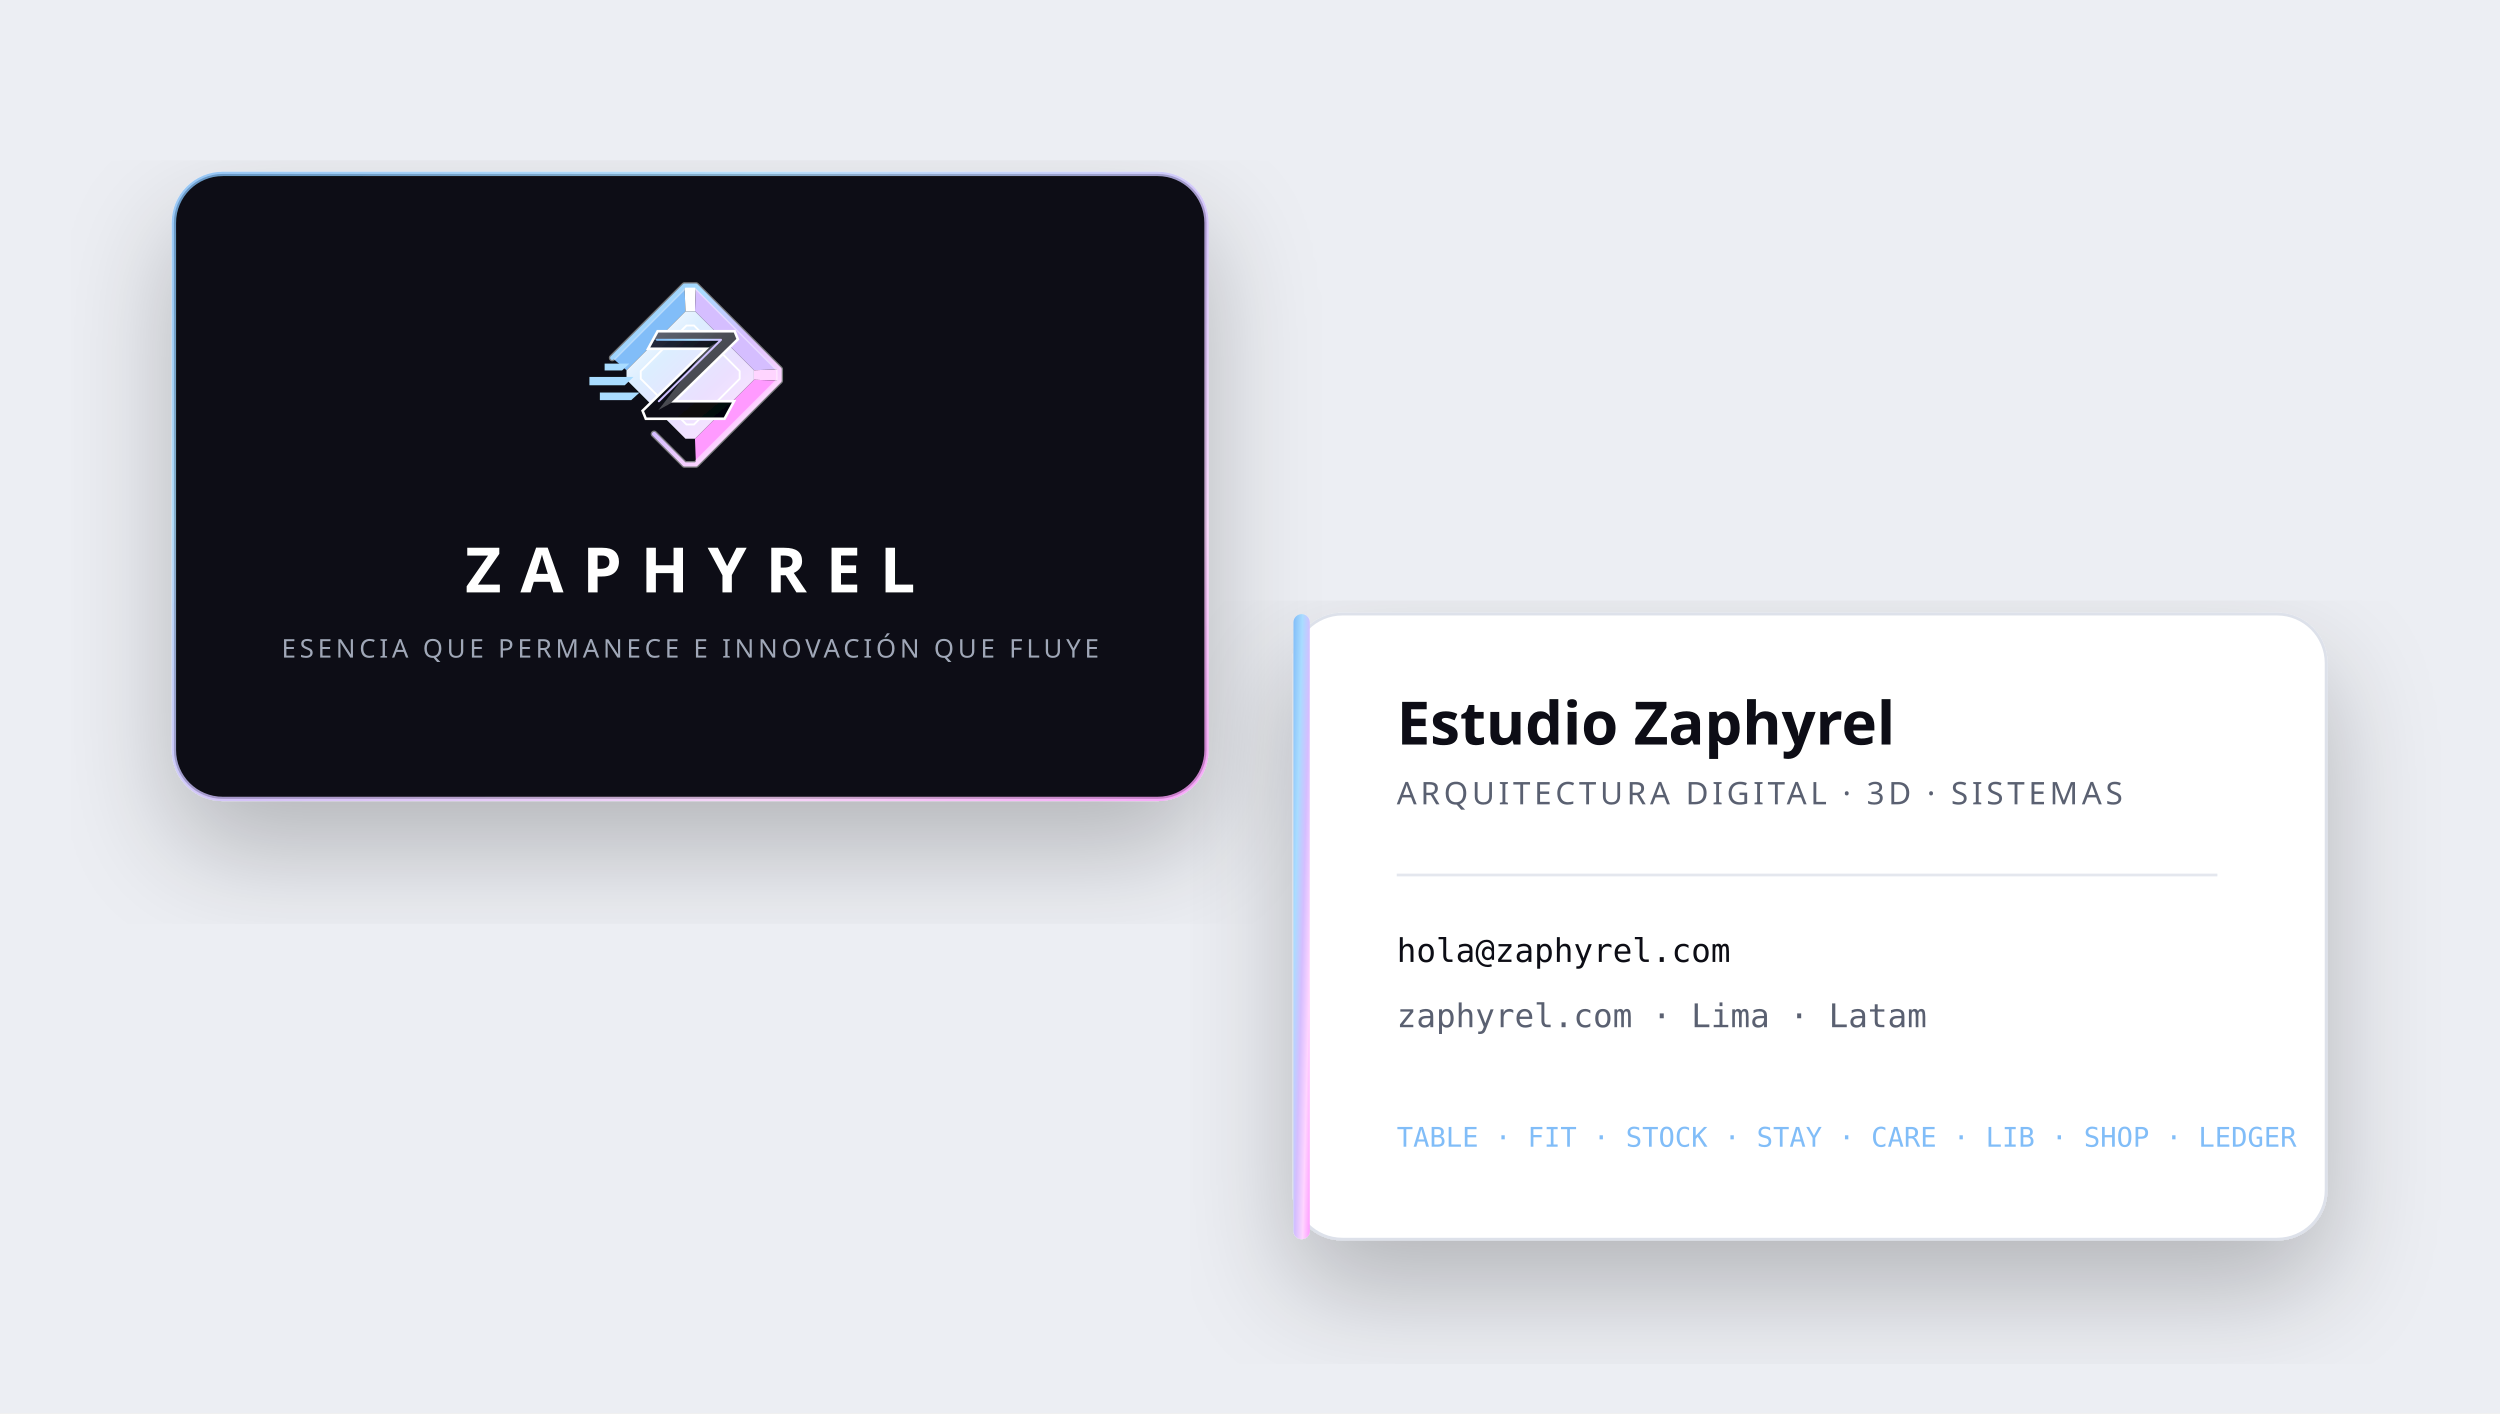
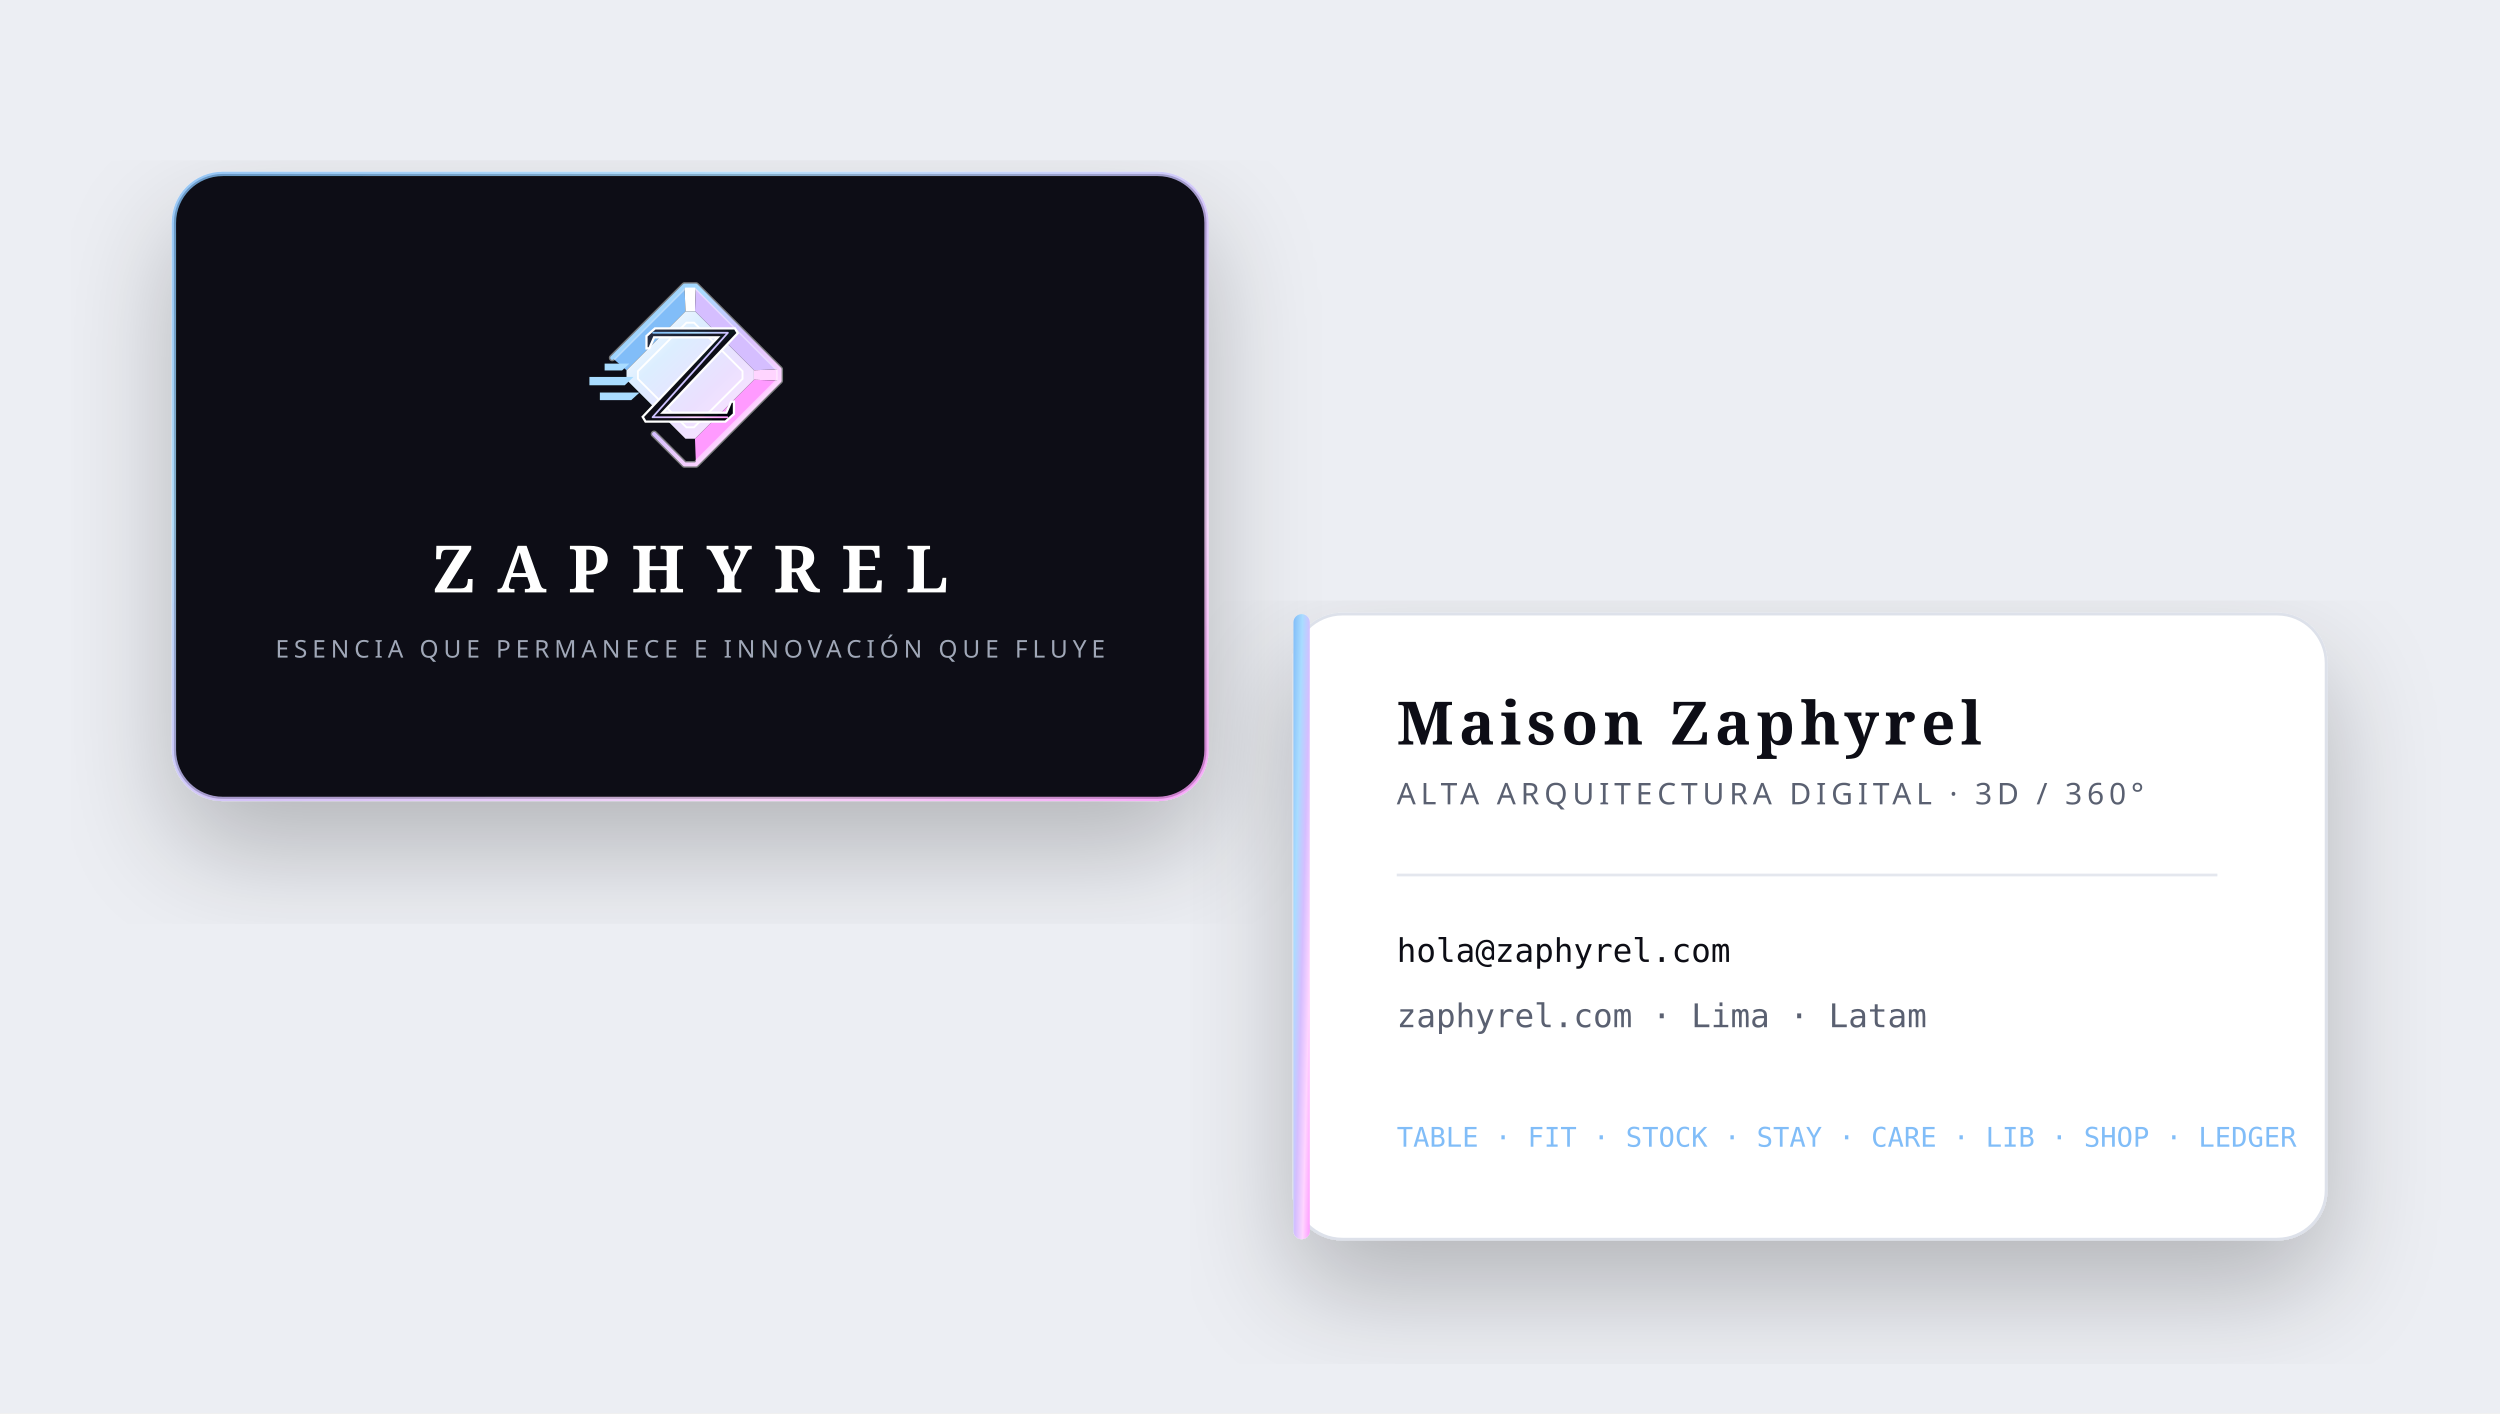
- <svg xmlns="http://www.w3.org/2000/svg" viewBox="0 0 920 520" width="920" height="520" role="img" aria-label="Mockup tarjeta de presentación Zaphyrel v7">
+ <svg xmlns="http://www.w3.org/2000/svg" viewBox="0 0 920 520" width="920" height="520" role="img" aria-label="Mockup tarjeta de presentación Zaphyrel v8">
  <defs>
-     <linearGradient id="tc7-p" x1="0" y1="0" x2="1" y2="1">
+     <linearGradient id="tc8-p" x1="0" y1="0" x2="1" y2="1">
      <stop offset="0" stop-color="#81BDF8" />
      <stop offset="0.28" stop-color="#A9DCFF" />
      <stop offset="0.54" stop-color="#D5BEFF" />
      <stop offset="0.78" stop-color="#FFD5FF" />
      <stop offset="1" stop-color="#FF9AFF" />
    </linearGradient>
-     <linearGradient id="tc7-tbl" x1="0.06" y1="0.04" x2="0.94" y2="0.96">
+     <linearGradient id="tc8-tbl" x1="0.06" y1="0.04" x2="0.94" y2="0.96">
      <stop offset="0" stop-color="#FFFFFF" />
      <stop offset="0.3" stop-color="#DCEEFF" />
      <stop offset="0.65" stop-color="#EBE0FF" />
      <stop offset="1" stop-color="#FFE6FF" />
    </linearGradient>
-     <linearGradient id="tc7-obs" x1="0.1" y1="0.05" x2="0.9" y2="0.95">
-       <stop offset="0" stop-color="#272D40" />
-       <stop offset="0.45" stop-color="#0E111A" />
-       <stop offset="1" stop-color="#040509" />
+     <linearGradient id="tc8-obs" x1="0.12" y1="0.04" x2="0.88" y2="0.96">
+       <stop offset="0" stop-color="#252C40" />
+       <stop offset="0.48" stop-color="#0D1018" />
+       <stop offset="1" stop-color="#040508" />
    </linearGradient>
-     <filter id="tc7-sh" x="-10%" y="-10%" width="124%" height="130%">
+     <filter id="tc8-sh" x="-10%" y="-10%" width="124%" height="130%">
      <feDropShadow dx="0" dy="18" stdDeviation="20" flood-color="#07080C" flood-opacity="0.24" />
    </filter>
  </defs>
  <rect width="920" height="520" fill="#ECEEF3" />
-   <g filter="url(#tc7-sh)">
+   <g filter="url(#tc8-sh)">
    <rect x="64" y="64" width="380" height="230" rx="18" fill="#0B0D12" />
-     <rect x="64" y="64" width="380" height="230" rx="18" fill="none" stroke="url(#tc7-p)" stroke-width="1.6" opacity=".78" />
+     <rect x="64" y="64" width="380" height="230" rx="18" fill="none" stroke="url(#tc8-p)" stroke-width="1.6" opacity=".78" />
    <g transform="translate(212,96) scale(0.7)">
      <polygon points="19,51 57,13 57.5,26.5 26.5,57.5" fill="#81BDF8" />
      <polygon points="57,13 63,13 62.5,26.5 57.5,26.5" fill="#FFFFFF" />
      <polygon points="63,13 107,57 93.5,57.5 62.5,26.5" fill="#D5BEFF" />
      <polygon points="107,57 107,63 93.5,62.5 93.5,57.5" fill="#FFD5FF" />
      <polygon points="107,63 63,107 62.5,93.5 93.5,62.5" fill="#FF9AFF" />
-       <polygon points="57.5,26.5 62.5,26.5 93.5,57.5 93.5,62.5 62.5,93.5 57.5,93.5 26.5,62.5 26.5,57.5" fill="url(#tc7-tbl)" />
-       <polygon points="58,34 62,34 86,58 86,62 62,86 58,86 34,62 34,58" fill="none" stroke="#FFFFFF" stroke-width="1" />
+       <polygon points="57.5,26.5 62.5,26.5 93.5,57.5 93.5,62.5 62.5,93.5 57.5,93.5 26.5,62.5 26.5,57.5" fill="url(#tc8-tbl)" />
+       <polygon points="58,32.5 62,32.5 87.5,58 87.5,62 62,87.5 58,87.5 32.5,62 32.5,58" fill="none" stroke="#FFFFFF" stroke-width="1" />
      <path d="M 19 51 L 57 13 L 63 13 L 107 57 L 107 63 L 63 107 L 57 107 L 41 91" fill="none" stroke="#FFFFFF" stroke-width="3.6" stroke-linecap="round" stroke-linejoin="round" opacity=".45" />
-       <path d="M 19 51 L 57 13 L 63 13 L 107 57 L 107 63 L 63 107 L 57 107 L 41 91" fill="none" stroke="url(#tc7-p)" stroke-width="2.2" stroke-linecap="round" stroke-linejoin="round" />
+       <path d="M 19 51 L 57 13 L 63 13 L 107 57 L 107 63 L 63 107 L 57 107 L 41 91" fill="none" stroke="url(#tc8-p)" stroke-width="2.1" stroke-linecap="round" stroke-linejoin="round" />
      <path d="M 15 54 H 28 L 24.2 57.6 H 15 Z M 7 61 H 30.2 L 25.6 65.4 H 7 Z M 12.5 69.2 H 33.4 L 29 73.2 H 12.5 Z" fill="#A9DCFF" />
-       <path d="M 42.85 37 H 83.35 L 85.05 41.2 L 51.65 73.8 H 83.05 L 78.05 83 H 36.65 L 34.95 78.8 L 68.35 46.2 H 37.85 Z" fill="url(#tc7-obs)" stroke="#FFFFFF" stroke-width="1.35" stroke-linejoin="miter" />
-       <path d="M 42.85 37 H 83.35 L 76.2 41.6 H 40.3 Z M 83.35 37 L 85.05 41.2 L 51.65 73.8 L 43.3 78.4 L 68.35 46.2 L 76.2 41.6 Z" fill="#FFFFFF" opacity=".25" />
-       <path d="M 42.5 41.5 H 76.2 L 43.5 73.8" fill="none" stroke="url(#tc7-p)" stroke-width="1.05" stroke-linecap="round" stroke-linejoin="round" />
+       <path d="M 37 46 V 39.5 L 41.5 35.5 H 83.5 L 85 38 L 45.5 79.8 H 79 L 81.5 74 H 83 V 80.5 L 78.5 84.5 H 36.5 L 35 82 L 74.5 40.2 H 41 L 38.5 46 Z" fill="url(#tc8-obs)" stroke="#FFFFFF" stroke-width="1.2" stroke-linejoin="miter" />
+       <path d="M 40.5 37.8 H 79.8 L 40.2 82.2 H 79.5" fill="none" stroke="url(#tc8-p)" stroke-width="0.95" stroke-linecap="round" stroke-linejoin="round" />
    </g>
-     <text x="254" y="218" text-anchor="middle" font-family="'Syne', 'Space Grotesk', sans-serif" font-size="23" font-weight="700" letter-spacing="7" fill="#FFFFFF">ZAPHYREL</text>
-     <text x="254" y="242" text-anchor="middle" font-family="'Plus Jakarta Sans', system-ui, sans-serif" font-size="9.5" letter-spacing="1.4" fill="#A0A7B8">ESENCIA QUE PERMANECE E INNOVACIÓN QUE FLUYE</text>
+     <text x="254" y="218" text-anchor="middle" font-family="'Cinzel', 'Bodoni Moda', Georgia, serif" font-size="24" font-weight="600" letter-spacing="8" fill="#FFFFFF">ZAPHYREL</text>
+     <text x="254" y="242" text-anchor="middle" font-family="'Outfit', 'Plus Jakarta Sans', system-ui, sans-serif" font-size="9" letter-spacing="1.8" fill="#A0A7B8">ESENCIA QUE PERMANECE E INNOVACIÓN QUE FLUYE</text>
  </g>
-   <g filter="url(#tc7-sh)">
+   <g filter="url(#tc8-sh)">
    <rect x="476" y="226" width="380" height="230" rx="18" fill="#FFFFFF" stroke="#DDE1EA" stroke-width="1" />
-     <rect x="476" y="226" width="6" height="230" rx="3" fill="url(#tc7-p)" />
-     <text x="514" y="274" font-family="'Syne', 'Space Grotesk', sans-serif" font-size="22" font-weight="700" fill="#0B0D12">Estudio Zaphyrel</text>
-     <text x="514" y="296" font-family="'Plus Jakarta Sans', system-ui, sans-serif" font-size="11.5" letter-spacing="1.4" fill="#5A6171">ARQUITECTURA DIGITAL · 3D · SISTEMAS</text>
+     <rect x="476" y="226" width="6" height="230" rx="3" fill="url(#tc8-p)" />
+     <text x="514" y="274" font-family="'Cinzel', Georgia, serif" font-size="22" font-weight="600" letter-spacing="2" fill="#0B0D12">Maison Zaphyrel</text>
+     <text x="514" y="296" font-family="'Outfit', 'Plus Jakarta Sans', system-ui, sans-serif" font-size="11" letter-spacing="1.8" fill="#5A6171">ALTA ARQUITECTURA DIGITAL · 3D / 360°</text>
    <line x1="514" y1="322" x2="816" y2="322" stroke="#E4E7EE" stroke-width="1" />
    <text x="514" y="354" font-family="'JetBrains Mono', monospace" font-size="12" fill="#0B0D12">hola@zaphyrel.com</text>
    <text x="514" y="378" font-family="'JetBrains Mono', monospace" font-size="12" fill="#5A6171">zaphyrel.com · Lima · Latam</text>
    <text x="514" y="422" font-family="'JetBrains Mono', monospace" font-size="10" fill="#81BDF8">TABLE · FIT · STOCK · STAY · CARE · LIB · SHOP · LEDGER</text>
  </g>
</svg>
